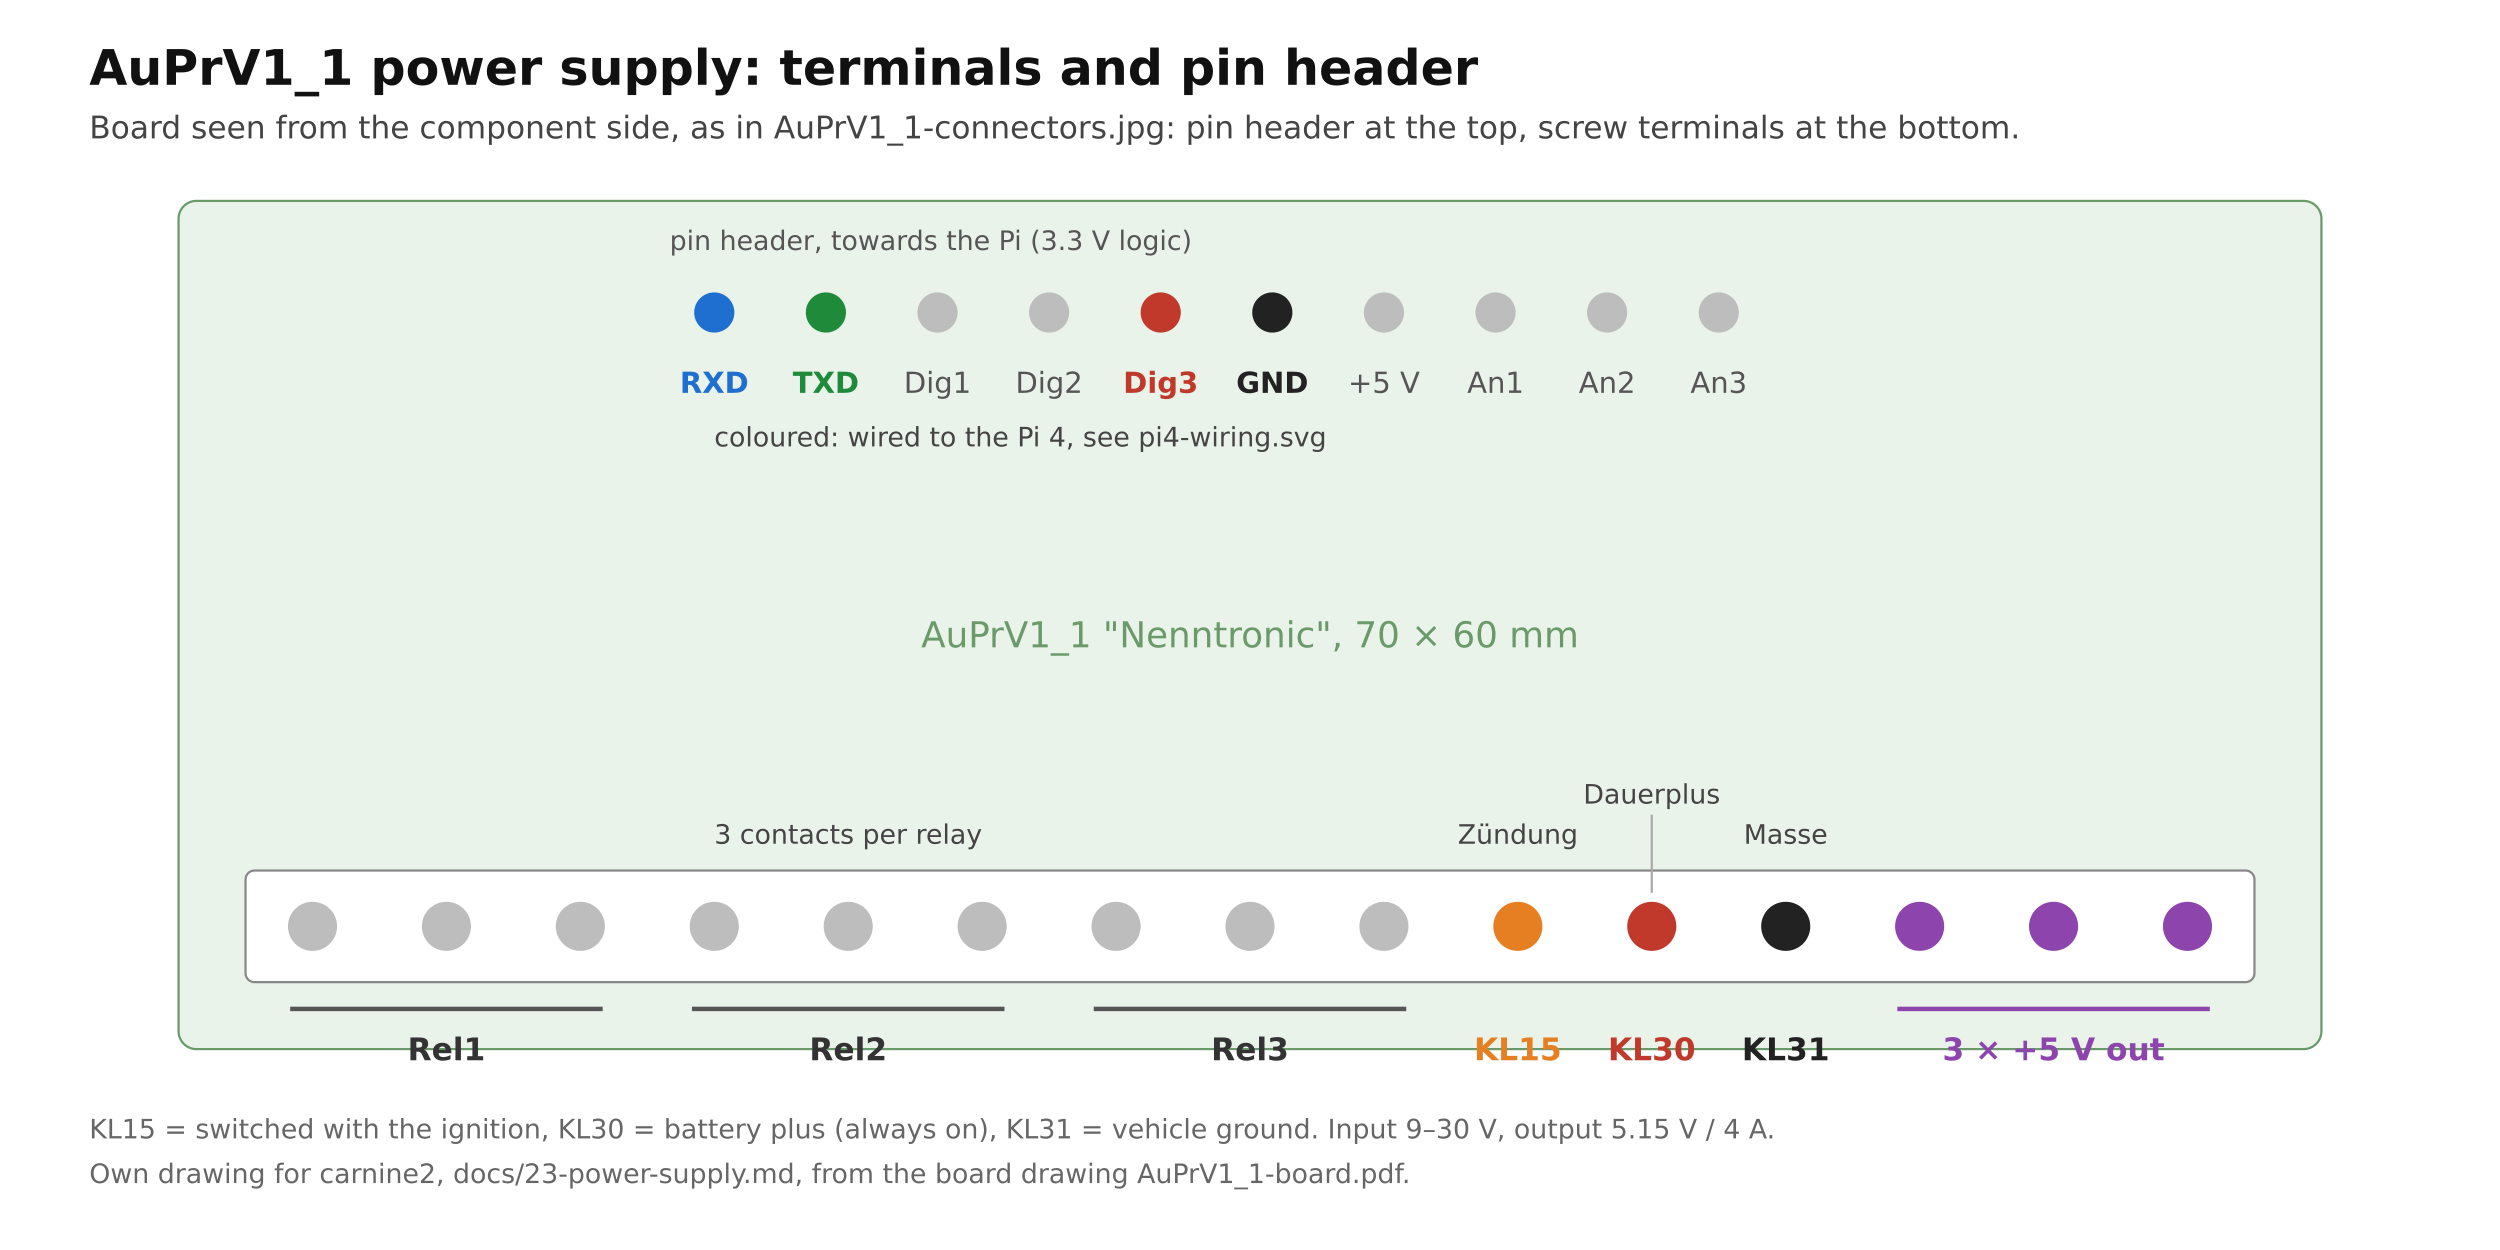
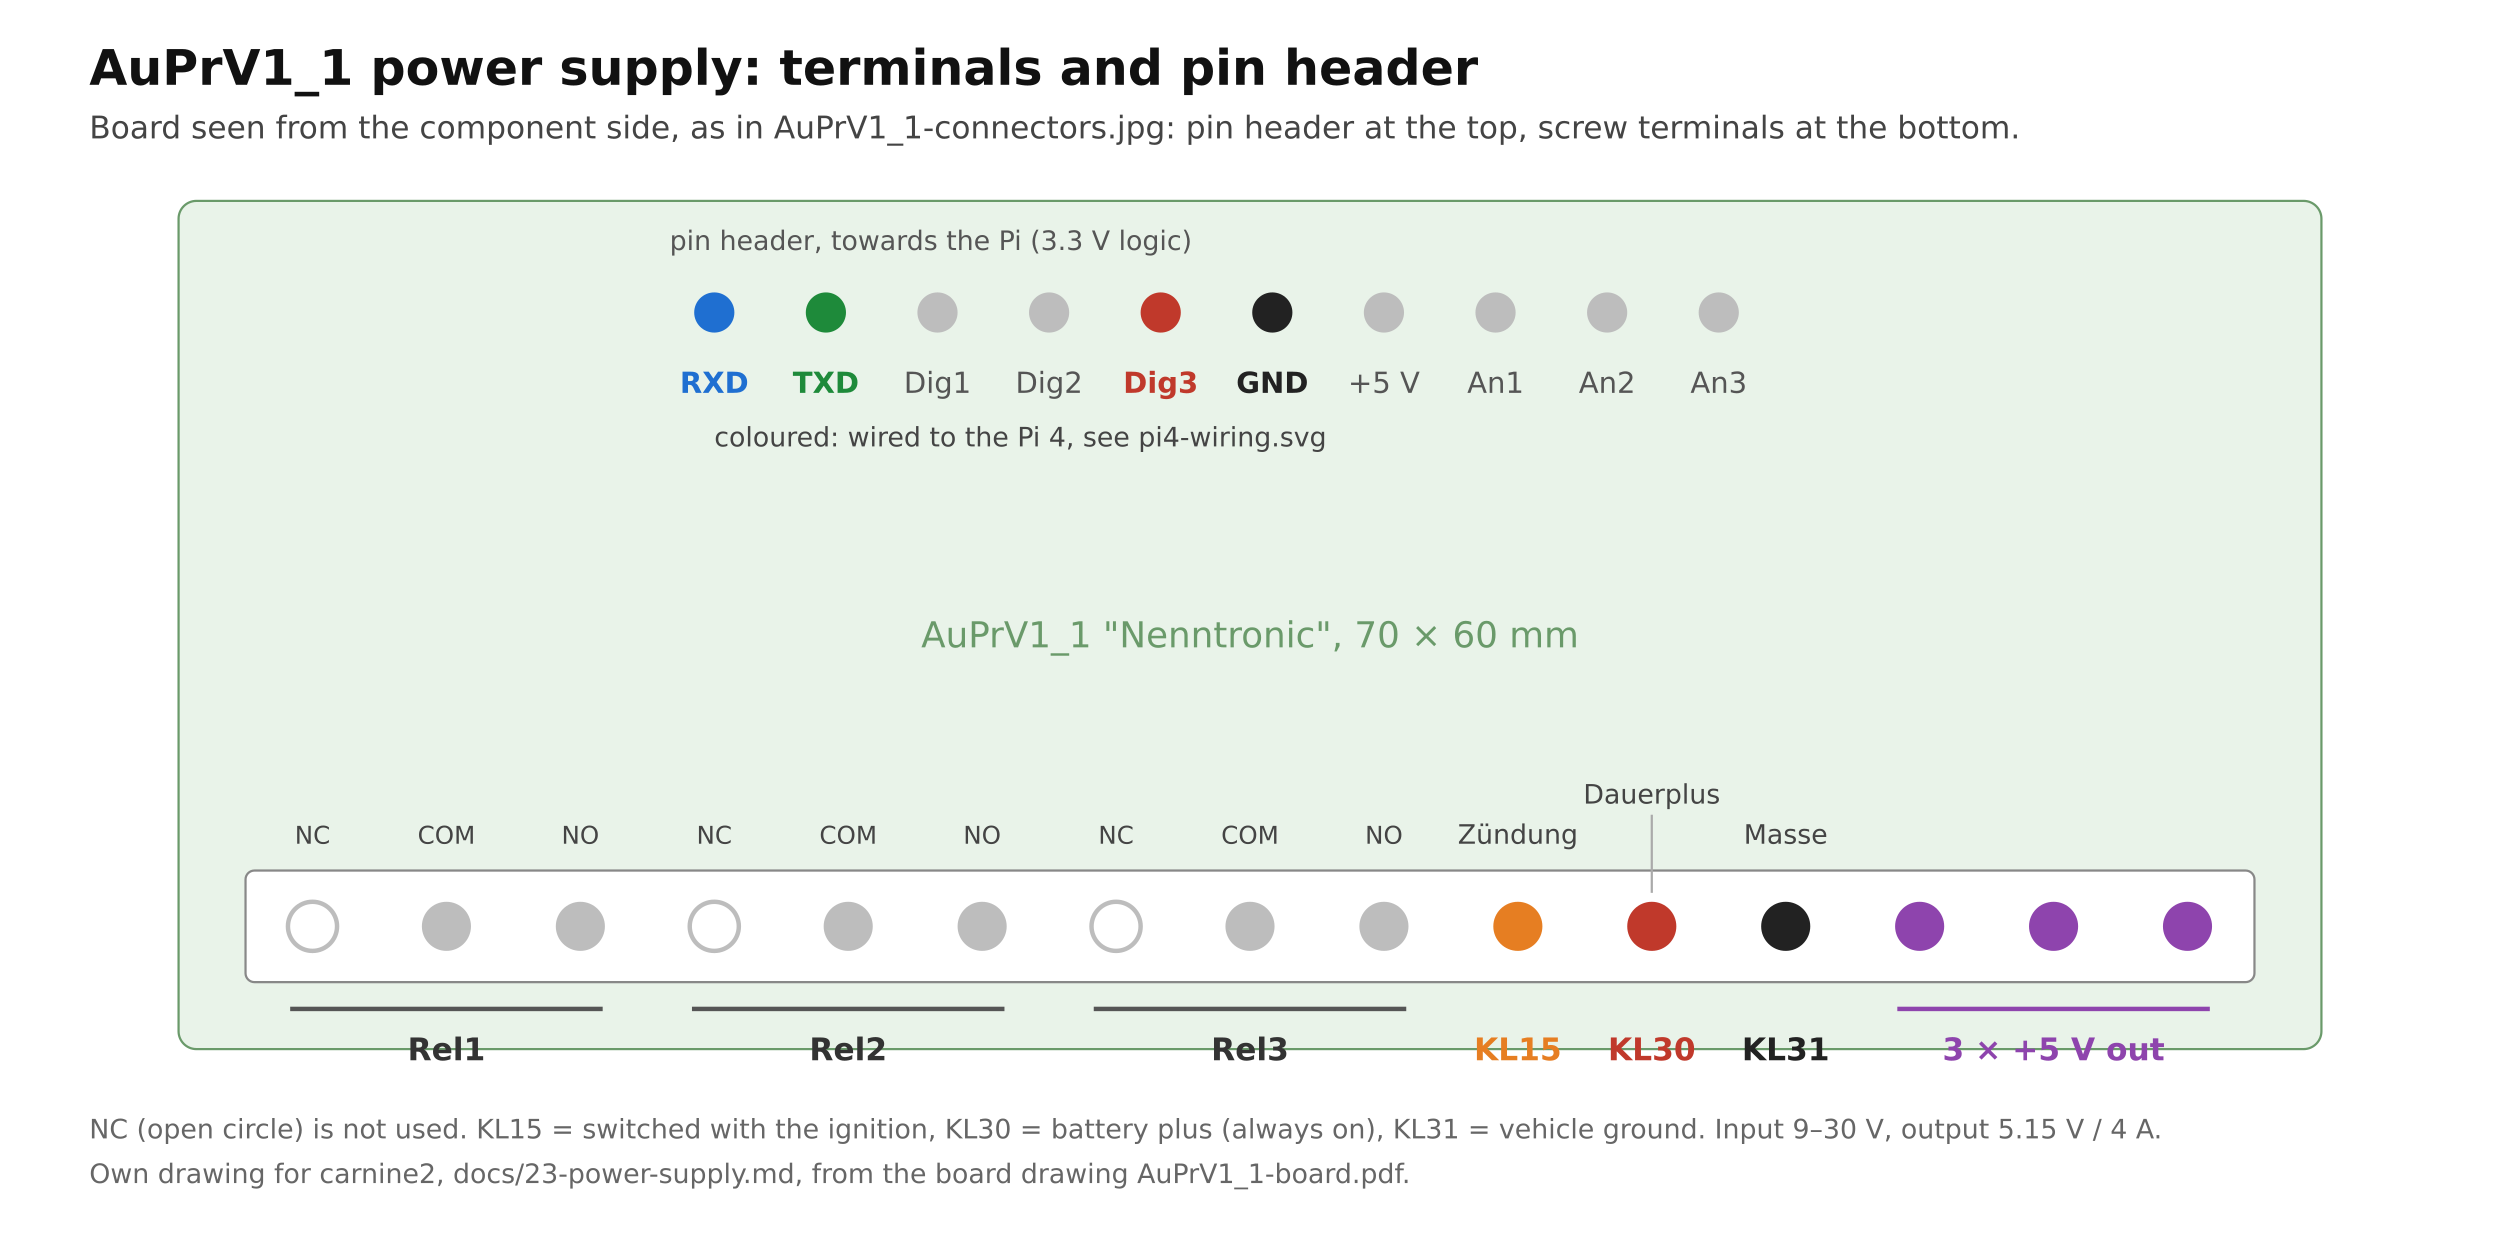
<svg xmlns="http://www.w3.org/2000/svg" width="1120" height="560" viewBox="0 0 1120 560" font-family="DejaVu Sans, Arial, sans-serif">
  <rect width="1120" height="560" fill="#ffffff" />
  <text x="40" y="38" font-size="22" font-weight="bold" fill="#111">AuPrV1_1 power supply: terminals and pin header</text>
  <text x="40" y="62" font-size="14" fill="#444">Board seen from the component side, as in AuPrV1_1-connectors.jpg: pin header at the top, screw terminals at the bottom.</text>
  <rect x="80" y="90" width="960" height="380" rx="8" fill="#e9f3e9" stroke="#6a9a6a" />
  <text x="560" y="290" font-size="16" text-anchor="middle" fill="#6a9a6a">AuPrV1_1 "Nenntronic", 70 × 60 mm</text>
  <text x="300" y="112" font-size="12" fill="#555">pin header, towards the Pi (3.3 V logic)</text>
  <g font-size="13" text-anchor="middle">
    <circle cx="320" cy="140" r="9" fill="#1f6fd1" />
    <text x="320" y="176" fill="#1f6fd1" font-weight="bold">RXD</text>
    <circle cx="370" cy="140" r="9" fill="#1e8a3a" />
    <text x="370" y="176" fill="#1e8a3a" font-weight="bold">TXD</text>
    <circle cx="420" cy="140" r="9" fill="#bdbdbd" />
    <text x="420" y="176" fill="#555">Dig1</text>
    <circle cx="470" cy="140" r="9" fill="#bdbdbd" />
    <text x="470" y="176" fill="#555">Dig2</text>
    <circle cx="520" cy="140" r="9" fill="#c0392b" />
    <text x="520" y="176" fill="#c0392b" font-weight="bold">Dig3</text>
    <circle cx="570" cy="140" r="9" fill="#222222" />
    <text x="570" y="176" fill="#222" font-weight="bold">GND</text>
    <circle cx="620" cy="140" r="9" fill="#bdbdbd" />
    <text x="620" y="176" fill="#555">+5 V</text>
    <circle cx="670" cy="140" r="9" fill="#bdbdbd" />
    <text x="670" y="176" fill="#555">An1</text>
    <circle cx="720" cy="140" r="9" fill="#bdbdbd" />
    <text x="720" y="176" fill="#555">An2</text>
    <circle cx="770" cy="140" r="9" fill="#bdbdbd" />
    <text x="770" y="176" fill="#555">An3</text>
  </g>
  <text x="320" y="200" font-size="12" fill="#444">coloured: wired to the Pi 4, see pi4-wiring.svg</text>
  <g font-size="12" text-anchor="middle">
    <rect x="110" y="390" width="900" height="50" rx="4" fill="#ffffff" stroke="#888" />
-     <circle cx="140" cy="415" r="11" fill="#bdbdbd" />
+     <circle cx="140" cy="415" r="11" fill="#ffffff" stroke="#bdbdbd" stroke-width="2" />
    <circle cx="200" cy="415" r="11" fill="#bdbdbd" />
    <circle cx="260" cy="415" r="11" fill="#bdbdbd" />
-     <circle cx="320" cy="415" r="11" fill="#bdbdbd" />
+     <circle cx="320" cy="415" r="11" fill="#ffffff" stroke="#bdbdbd" stroke-width="2" />
    <circle cx="380" cy="415" r="11" fill="#bdbdbd" />
    <circle cx="440" cy="415" r="11" fill="#bdbdbd" />
-     <circle cx="500" cy="415" r="11" fill="#bdbdbd" />
+     <circle cx="500" cy="415" r="11" fill="#ffffff" stroke="#bdbdbd" stroke-width="2" />
    <circle cx="560" cy="415" r="11" fill="#bdbdbd" />
    <circle cx="620" cy="415" r="11" fill="#bdbdbd" />
    <circle cx="680" cy="415" r="11" fill="#e67e22" />
    <circle cx="740" cy="415" r="11" fill="#c0392b" />
    <circle cx="800" cy="415" r="11" fill="#222222" />
    <circle cx="860" cy="415" r="11" fill="#8e44ad" />
    <circle cx="920" cy="415" r="11" fill="#8e44ad" />
    <circle cx="980" cy="415" r="11" fill="#8e44ad" />
  </g>
  <g font-size="14" text-anchor="middle" font-weight="bold">
    <path d="M130,452 L270,452" stroke="#555" stroke-width="2" />
    <text x="200" y="475" fill="#333">Rel1</text>
    <path d="M310,452 L450,452" stroke="#555" stroke-width="2" />
    <text x="380" y="475" fill="#333">Rel2</text>
    <path d="M490,452 L630,452" stroke="#555" stroke-width="2" />
    <text x="560" y="475" fill="#333">Rel3</text>
    <text x="680" y="475" fill="#e67e22">KL15</text>
    <text x="740" y="475" fill="#c0392b">KL30</text>
    <text x="800" y="475" fill="#222">KL31</text>
    <path d="M850,452 L990,452" stroke="#8e44ad" stroke-width="2" />
    <text x="920" y="475" fill="#8e44ad">3 × +5 V out</text>
  </g>
  <g font-size="12" text-anchor="middle" fill="#444">
    <text x="680" y="378">Zündung</text>
    <text x="740" y="360">Dauerplus</text>
    <path d="M740,365 L740,400" stroke="#aaa" stroke-width="1" />
    <text x="800" y="378">Masse</text>
  </g>
-   <text x="380" y="378" font-size="12" text-anchor="middle" fill="#444">3 contacts per relay</text>
-   <text x="40" y="510" font-size="12" fill="#666">KL15 = switched with the ignition, KL30 = battery plus (always on), KL31 = vehicle ground. Input 9–30 V, output 5.15 V / 4 A.</text>
+   <text x="140" y="378" font-size="11" text-anchor="middle" fill="#444">NC</text>
+   <text x="200" y="378" font-size="11" text-anchor="middle" fill="#444">COM</text>
+   <text x="260" y="378" font-size="11" text-anchor="middle" fill="#444">NO</text>
+   <text x="320" y="378" font-size="11" text-anchor="middle" fill="#444">NC</text>
+   <text x="380" y="378" font-size="11" text-anchor="middle" fill="#444">COM</text>
+   <text x="440" y="378" font-size="11" text-anchor="middle" fill="#444">NO</text>
+   <text x="500" y="378" font-size="11" text-anchor="middle" fill="#444">NC</text>
+   <text x="560" y="378" font-size="11" text-anchor="middle" fill="#444">COM</text>
+   <text x="620" y="378" font-size="11" text-anchor="middle" fill="#444">NO</text>
+   <text x="40" y="510" font-size="12" fill="#666">NC (open circle) is not used. KL15 = switched with the ignition, KL30 = battery plus (always on), KL31 = vehicle ground. Input 9–30 V, output 5.15 V / 4 A.</text>
  <text x="40" y="530" font-size="12" fill="#666">Own drawing for carnine2, docs/23-power-supply.md, from the board drawing AuPrV1_1-board.pdf.</text>
</svg>
